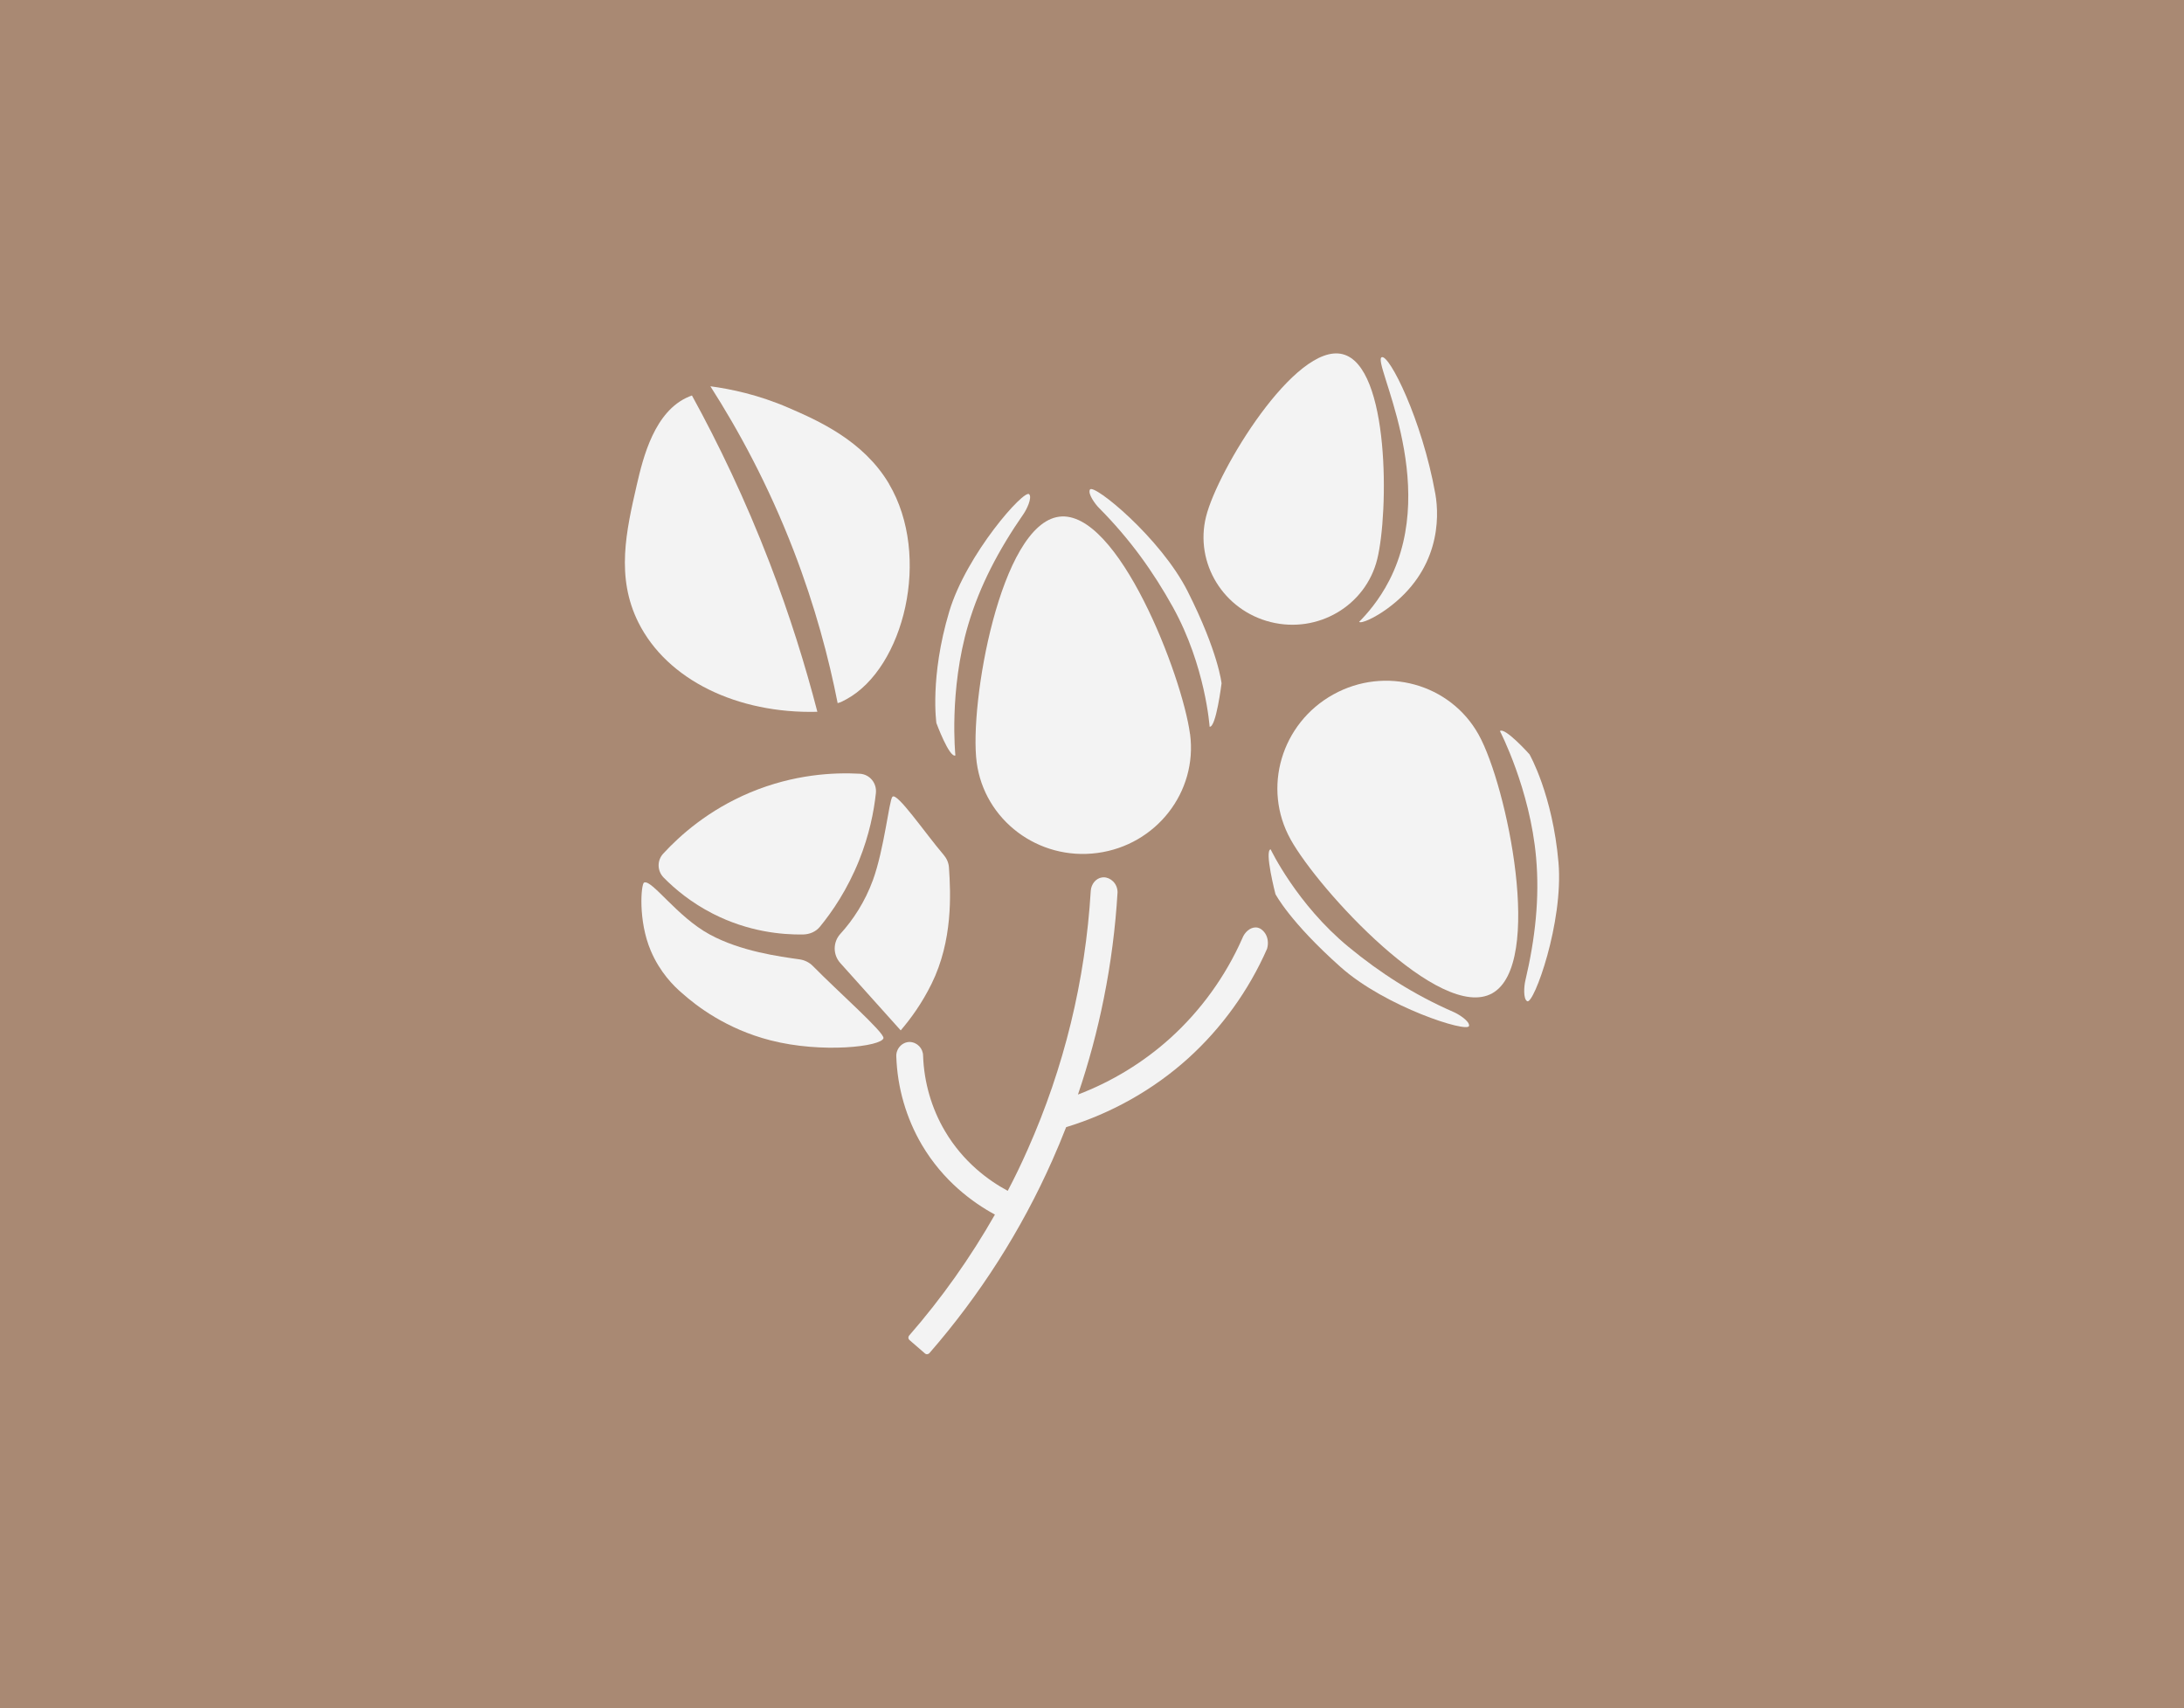
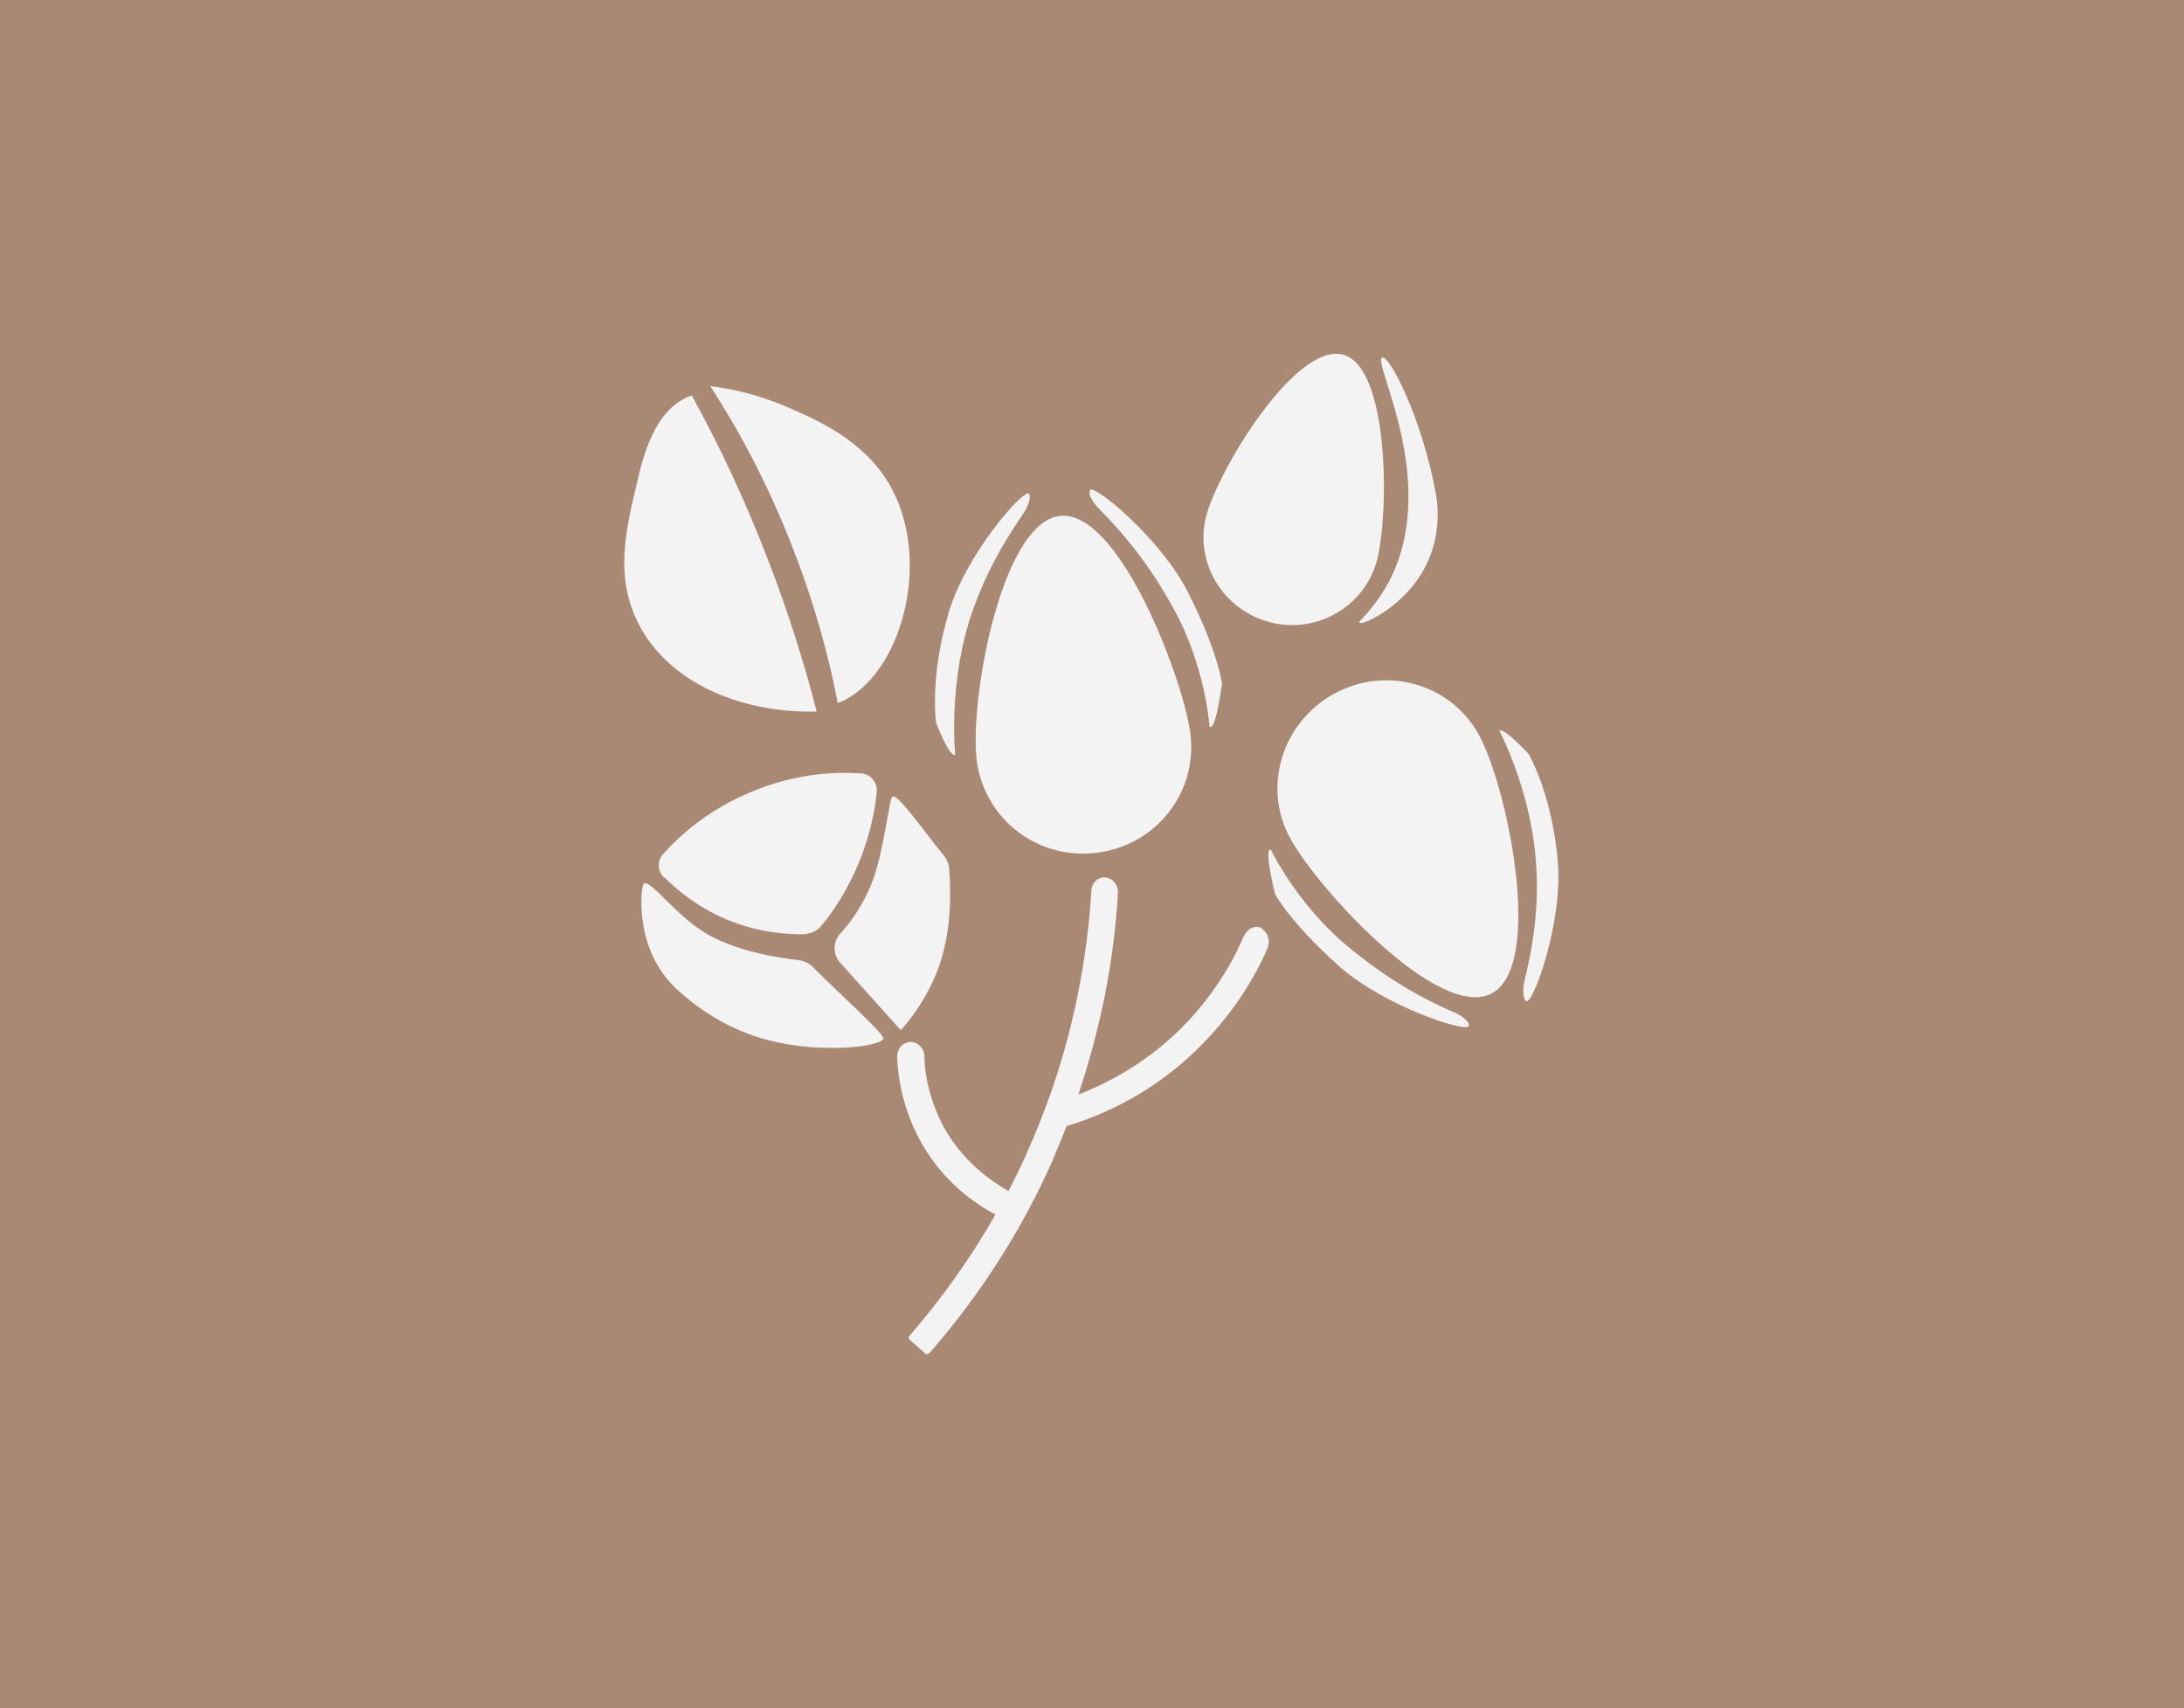
- <svg xmlns="http://www.w3.org/2000/svg" viewBox="0 0 353 276">
+ <svg xmlns="http://www.w3.org/2000/svg" version="1.1" viewBox="0 0 353 276">
  <defs>
    <style>
      .cls-1 {
        fill: #a98973;
      }

      .cls-2 {
        fill: #f3f3f3;
      }
    </style>
  </defs>
-   <g id="Capa_3" data-name="Capa 3">
-     <rect class="cls-1" x="-20.33" y="-28.43" width="393.65" height="317.22" />
-   </g>
-   <g id="Capa_2" data-name="Capa 2">
-     <g>
-       <path class="cls-2" d="M149.85,218.88c-.12,0-.23-.04-.33-.12l-2.53-2.19c-.1-.09-.16-.21-.17-.34,0-.13.03-.26.12-.37,5.24-6.01,9.9-12.59,13.87-19.56-3.57-1.93-8.36-5.42-11.82-11.29-2.52-4.3-3.95-9.22-4.12-14.24-.04-.61.19-1.23.61-1.68.41-.44.98-.69,1.56-.69,1.22.05,2.16,1.05,2.16,2.24.15,4.29,1.37,8.5,3.53,12.16,2.96,5.02,7.07,8.01,10.15,9.66,1.12-2.12,2.2-4.36,3.23-6.69,5.88-13.22,9.31-27.28,10.19-41.8.08-1.11.84-2.02,1.82-2.16.09-.01.18-.02.27-.02,1.08,0,2.23.97,2.24,2.41-.34,5.74-1.08,11.5-2.22,17.15-1.05,5.26-2.46,10.49-4.18,15.55,5.45-2.07,10.57-5.19,14.87-9.07,4.94-4.45,8.99-10.04,11.69-16.17.39-1.03,1.28-1.77,2.15-1.77.02,0,.16,0,.18.01.51.06,1,.4,1.35.92.47.71.58,1.62.33,2.51-2.95,6.73-7.36,12.84-12.77,17.73-5.6,5.05-12.41,8.89-19.71,11.11-.71,1.82-1.46,3.62-2.23,5.35-5.01,11.3-11.7,21.79-19.87,31.17-.1.11-.24.17-.38.17Z" />
-       <path class="cls-2" d="M204.33,153.21c-2.91,6.62-7.28,12.66-12.63,17.5-5.62,5.07-12.43,8.88-19.76,11.07-.72,1.86-1.49,3.71-2.31,5.55-5,11.27-11.66,21.71-19.79,31.05l-2.53-2.19c5.42-6.22,10.15-12.95,14.18-20.09-3.53-1.84-8.51-5.3-12.08-11.34-2.48-4.22-3.88-9.05-4.05-14-.06-1.04.79-1.89,1.73-1.85.85.03,1.6.79,1.6,1.74.08,2.41.57,7.28,3.6,12.41,3.18,5.39,7.64,8.46,10.79,10.09,1.25-2.34,2.41-4.73,3.48-7.16,5.9-13.26,9.35-27.38,10.24-41.97.06-.89.68-1.59,1.39-1.7.9-.14,1.93.69,1.94,1.9-.3,5.02-.95,10.77-2.21,17.05-1.12,5.6-2.62,11.1-4.5,16.49,5.9-2.09,11.39-5.35,16.02-9.53,5-4.5,9.08-10.15,11.81-16.34.36-.95,1.16-1.54,1.81-1.46.83.1,1.68,1.33,1.25,2.8Z" />
-       <path class="cls-2" d="M192.35,118.63c1.24,9.36-5.47,17.97-15,19.23-9.52,1.26-18.25-5.3-19.49-14.66-1.24-9.36,3.8-38.43,13.32-39.69,9.52-1.26,19.92,25.77,21.16,35.12Z" />
-       <path class="cls-2" d="M222.6,90.38c-1.86,7.51-9.57,12.06-17.21,10.16-7.64-1.9-12.32-9.52-10.46-17.03,1.86-7.51,14.43-28.17,22.07-26.27,7.64,1.9,7.46,25.63,5.6,33.14Z" />
-       <path class="cls-2" d="M154.42,122.1s-1.08-10.49,2.08-21.16c1.87-6.3,4.92-12.09,8.95-17.9.47-.68,1.41-2.58.9-3.16-.78-.89-10.15,9.67-12.93,18.98-3.16,10.58-2.07,18-2.07,18,0,0,2.07,5.61,3.06,5.24Z" />
-       <path class="cls-2" d="M195.51,117.46s-.65-9.8-5.93-19.33c-3.19-5.75-6.97-11.03-11.96-16.05-.58-.58-1.85-2.29-1.45-2.96.61-1.01,11.42,7.79,15.8,16.47,4.97,9.86,5.47,14.85,5.47,14.85,0,0-.89,7.19-1.93,7.01Z" />
-       <path class="cls-2" d="M219.67,100.51c1.15-1.16,3.21-3.43,4.9-6.74,8.19-16.01-2.88-35.4-1.24-36.04,1.21-.47,6.49,10.01,8.66,22.07.72,4.02.66,12.45-7.78,18.58-1.99,1.45-4.18,2.46-4.55,2.12Z" />
-       <path class="cls-2" d="M208.59,135.64c-4.59-8.25-1.51-18.72,6.89-23.39,8.39-4.67,18.92-1.77,23.51,6.48,4.59,8.25,10.59,37.14,2.19,41.81-8.39,4.67-28-16.65-32.59-24.89Z" />
-       <path class="cls-2" d="M242.44,118.16s4.86,9.36,5.84,20.44c.58,6.55-.13,13.05-1.75,19.94-.19.8-.37,2.92.32,3.28,1.05.54,5.88-12.72,5.05-22.41-.95-11-4.69-17.5-4.69-17.5,0,0-3.98-4.45-4.78-3.75Z" />
-       <path class="cls-2" d="M205.37,137.26s4.21,8.88,12.62,15.8c5.08,4.18,10.53,7.7,17.02,10.53.75.33,2.56,1.45,2.43,2.22-.2,1.16-13.49-3.05-20.75-9.51-8.25-7.34-10.54-11.8-10.54-11.8,0,0-1.82-7.02-.78-7.23Z" />
-       <path class="cls-2" d="M107.28,141.85c-1.07-1.09-1.11-2.77-.08-3.89,2.72-2.96,7.31-7.05,14.05-9.88,7.08-2.96,13.54-3.26,17.71-3.03,1.62.09,2.78,1.52,2.61,3.13-.32,3-1.07,6.77-2.72,10.89-1.89,4.7-4.32,8.26-6.32,10.7-.68.83-1.67,1.24-2.75,1.26-3.37.05-8.8-.42-14.56-3.36-3.49-1.78-6.1-3.96-7.95-5.83Z" />
-       <path class="cls-2" d="M142.8,167.78c-.31,1.36-9.93,2.5-18.26.36-7.17-1.84-11.98-5.56-14.31-7.64-1.32-1.12-3.55-3.33-5.04-6.83-2.09-4.9-1.57-10.81-1.09-11.03,1.24-.56,5.33,5.53,10.61,8.39,5.03,2.73,11.24,3.56,14.51,4.02.84.12,1.59.49,2.19,1.1,3.79,3.88,11.58,10.75,11.38,11.63Z" />
-       <path class="cls-2" d="M145.59,166.54l-9.77-10.89c-1.21-1.34-1.21-3.37,0-4.71,2.07-2.27,3.99-5.19,5.27-8.7,1.83-5.04,2.61-12.79,3.14-13.45.7-.88,5.26,5.82,8.29,9.37.49.57.81,1.28.86,2.04.29,4.27.64,11.81-2.82,18.82-1.54,3.12-3.34,5.6-4.97,7.5Z" />
-       <path class="cls-2" d="M111.84,63.92c4.28,7.79,8.61,16.8,12.54,27,3.29,8.56,5.8,16.67,7.73,24.12-12.89.33-24.27-5.12-28.93-14.44-3.67-7.36-1.97-14.76-.25-22.26,1.01-4.37,2.85-11.93,8.44-14.24.19-.08.36-.14.46-.18Z" />
-       <path class="cls-2" d="M143.69,78.21c6.91,11.7,2.4,29.73-6.88,34.8-.43.24-.93.51-1.42.63-1.43-7.27-3.64-15.64-7.11-24.64-4.11-10.66-8.95-19.52-13.46-26.57,3.22.43,7.74,1.35,12.68,3.5,4.65,2.02,12.04,5.24,16.2,12.28Z" />
+   <g>
+     <g id="Capa_1">
+       <g id="Capa_3">
+         <rect class="cls-1" x="-20.3" y="-28.4" width="393.7" height="317.2" />
+       </g>
+       <g id="Capa_2">
+         <g>
+           <path class="cls-2" d="M149.9,218.9c-.1,0-.2,0-.3-.1l-2.5-2.2c-.1,0-.2-.2-.2-.3,0-.1,0-.3.1-.4,5.2-6,9.9-12.6,13.9-19.6-3.6-1.9-8.4-5.4-11.8-11.3-2.5-4.3-3.9-9.2-4.1-14.2,0-.6.2-1.2.6-1.7.4-.4,1-.7,1.6-.7,1.2,0,2.2,1.1,2.2,2.2.1,4.3,1.4,8.5,3.5,12.2,3,5,7.1,8,10.1,9.7,1.1-2.1,2.2-4.4,3.2-6.7,5.9-13.2,9.3-27.3,10.2-41.8,0-1.1.8-2,1.8-2.2,0,0,.2,0,.3,0,1.1,0,2.2,1,2.2,2.4-.3,5.7-1.1,11.5-2.2,17.1-1.1,5.3-2.5,10.5-4.2,15.6,5.4-2.1,10.6-5.2,14.9-9.1,4.9-4.4,9-10,11.7-16.2.4-1,1.3-1.8,2.1-1.8s.2,0,.2,0c.5,0,1,.4,1.4.9.5.7.6,1.6.3,2.5-2.9,6.7-7.4,12.8-12.8,17.7-5.6,5.1-12.4,8.9-19.7,11.1-.7,1.8-1.5,3.6-2.2,5.4-5,11.3-11.7,21.8-19.9,31.2-.1.1-.2.2-.4.2h0Z" />
+           <path class="cls-2" d="M204.3,153.2c-2.9,6.6-7.3,12.7-12.6,17.5-5.6,5.1-12.4,8.9-19.8,11.1-.7,1.9-1.5,3.7-2.3,5.6-5,11.3-11.7,21.7-19.8,31.1l-2.5-2.2c5.4-6.2,10.1-12.9,14.2-20.1-3.5-1.8-8.5-5.3-12.1-11.3-2.5-4.2-3.9-9.1-4.1-14,0-1,.8-1.9,1.7-1.9.9,0,1.6.8,1.6,1.7,0,2.4.6,7.3,3.6,12.4,3.2,5.4,7.6,8.5,10.8,10.1,1.2-2.3,2.4-4.7,3.5-7.2,5.9-13.3,9.4-27.4,10.2-42,0-.9.7-1.6,1.4-1.7.9-.1,1.9.7,1.9,1.9-.3,5-.9,10.8-2.2,17.1-1.1,5.6-2.6,11.1-4.5,16.5,5.9-2.1,11.4-5.4,16-9.5,5-4.5,9.1-10.1,11.8-16.3.4-.9,1.2-1.5,1.8-1.5.8.1,1.7,1.3,1.2,2.8h0Z" />
+           <path class="cls-2" d="M192.4,118.6c1.2,9.4-5.5,18-15,19.2-9.5,1.3-18.2-5.3-19.5-14.7s3.8-38.4,13.3-39.7c9.5-1.3,19.9,25.8,21.2,35.1h0Z" />
+           <path class="cls-2" d="M222.6,90.4c-1.9,7.5-9.6,12.1-17.2,10.2-7.6-1.9-12.3-9.5-10.5-17,1.9-7.5,14.4-28.2,22.1-26.3,7.6,1.9,7.5,25.6,5.6,33.1Z" />
+           <path class="cls-2" d="M154.4,122.1s-1.1-10.5,2.1-21.2c1.9-6.3,4.9-12.1,8.9-17.9.5-.7,1.4-2.6.9-3.2-.8-.9-10.1,9.7-12.9,19-3.2,10.6-2.1,18-2.1,18,0,0,2.1,5.6,3.1,5.2h0Z" />
+           <path class="cls-2" d="M195.5,117.5s-.6-9.8-5.9-19.3c-3.2-5.8-7-11-12-16-.6-.6-1.9-2.3-1.4-3,.6-1,11.4,7.8,15.8,16.5,5,9.9,5.5,14.8,5.5,14.8,0,0-.9,7.2-1.9,7h0Z" />
+           <path class="cls-2" d="M219.7,100.5c1.1-1.2,3.2-3.4,4.9-6.7,8.2-16-2.9-35.4-1.2-36,1.2-.5,6.5,10,8.7,22.1.7,4,.7,12.4-7.8,18.6-2,1.4-4.2,2.5-4.6,2.1h0Z" />
+           <path class="cls-2" d="M208.6,135.6c-4.6-8.2-1.5-18.7,6.9-23.4,8.4-4.7,18.9-1.8,23.5,6.5s10.6,37.1,2.2,41.8c-8.4,4.7-28-16.6-32.6-24.9h0Z" />
+           <path class="cls-2" d="M242.4,118.2s4.9,9.4,5.8,20.4c.6,6.6-.1,13.1-1.8,19.9-.2.8-.4,2.9.3,3.3,1.1.5,5.9-12.7,5.1-22.4-.9-11-4.7-17.5-4.7-17.5,0,0-4-4.4-4.8-3.8h0Z" />
+           <path class="cls-2" d="M205.4,137.3s4.2,8.9,12.6,15.8c5.1,4.2,10.5,7.7,17,10.5.8.3,2.6,1.4,2.4,2.2-.2,1.2-13.5-3.1-20.8-9.5-8.2-7.3-10.5-11.8-10.5-11.8,0,0-1.8-7-.8-7.2h0Z" />
+           <path class="cls-2" d="M107.3,141.8c-1.1-1.1-1.1-2.8,0-3.9,2.7-3,7.3-7.1,14.1-9.9,7.1-3,13.5-3.3,17.7-3,1.6,0,2.8,1.5,2.6,3.1-.3,3-1.1,6.8-2.7,10.9-1.9,4.7-4.3,8.3-6.3,10.7-.7.8-1.7,1.2-2.8,1.3-3.4,0-8.8-.4-14.6-3.4-3.5-1.8-6.1-4-7.9-5.8h0Z" />
+           <path class="cls-2" d="M142.8,167.8c-.3,1.4-9.9,2.5-18.3.4-7.2-1.8-12-5.6-14.3-7.6-1.3-1.1-3.6-3.3-5-6.8-2.1-4.9-1.6-10.8-1.1-11,1.2-.6,5.3,5.5,10.6,8.4,5,2.7,11.2,3.6,14.5,4,.8.1,1.6.5,2.2,1.1,3.8,3.9,11.6,10.8,11.4,11.6h0Z" />
+           <path class="cls-2" d="M145.6,166.5l-9.8-10.9c-1.2-1.3-1.2-3.4,0-4.7,2.1-2.3,4-5.2,5.3-8.7,1.8-5,2.6-12.8,3.1-13.4.7-.9,5.3,5.8,8.3,9.4.5.6.8,1.3.9,2,.3,4.3.6,11.8-2.8,18.8-1.5,3.1-3.3,5.6-5,7.5h0Z" />
+           <path class="cls-2" d="M111.8,63.9c4.3,7.8,8.6,16.8,12.5,27,3.3,8.6,5.8,16.7,7.7,24.1-12.9.3-24.3-5.1-28.9-14.4-3.7-7.4-2-14.8-.2-22.3,1-4.4,2.8-11.9,8.4-14.2.2,0,.4-.1.5-.2h0Z" />
+           <path class="cls-2" d="M143.7,78.2c6.9,11.7,2.4,29.7-6.9,34.8-.4.2-.9.5-1.4.6-1.4-7.3-3.6-15.6-7.1-24.6-4.1-10.7-8.9-19.5-13.5-26.6,3.2.4,7.7,1.3,12.7,3.5,4.6,2,12,5.2,16.2,12.3h0Z" />
+         </g>
+       </g>
    </g>
  </g>
</svg>
